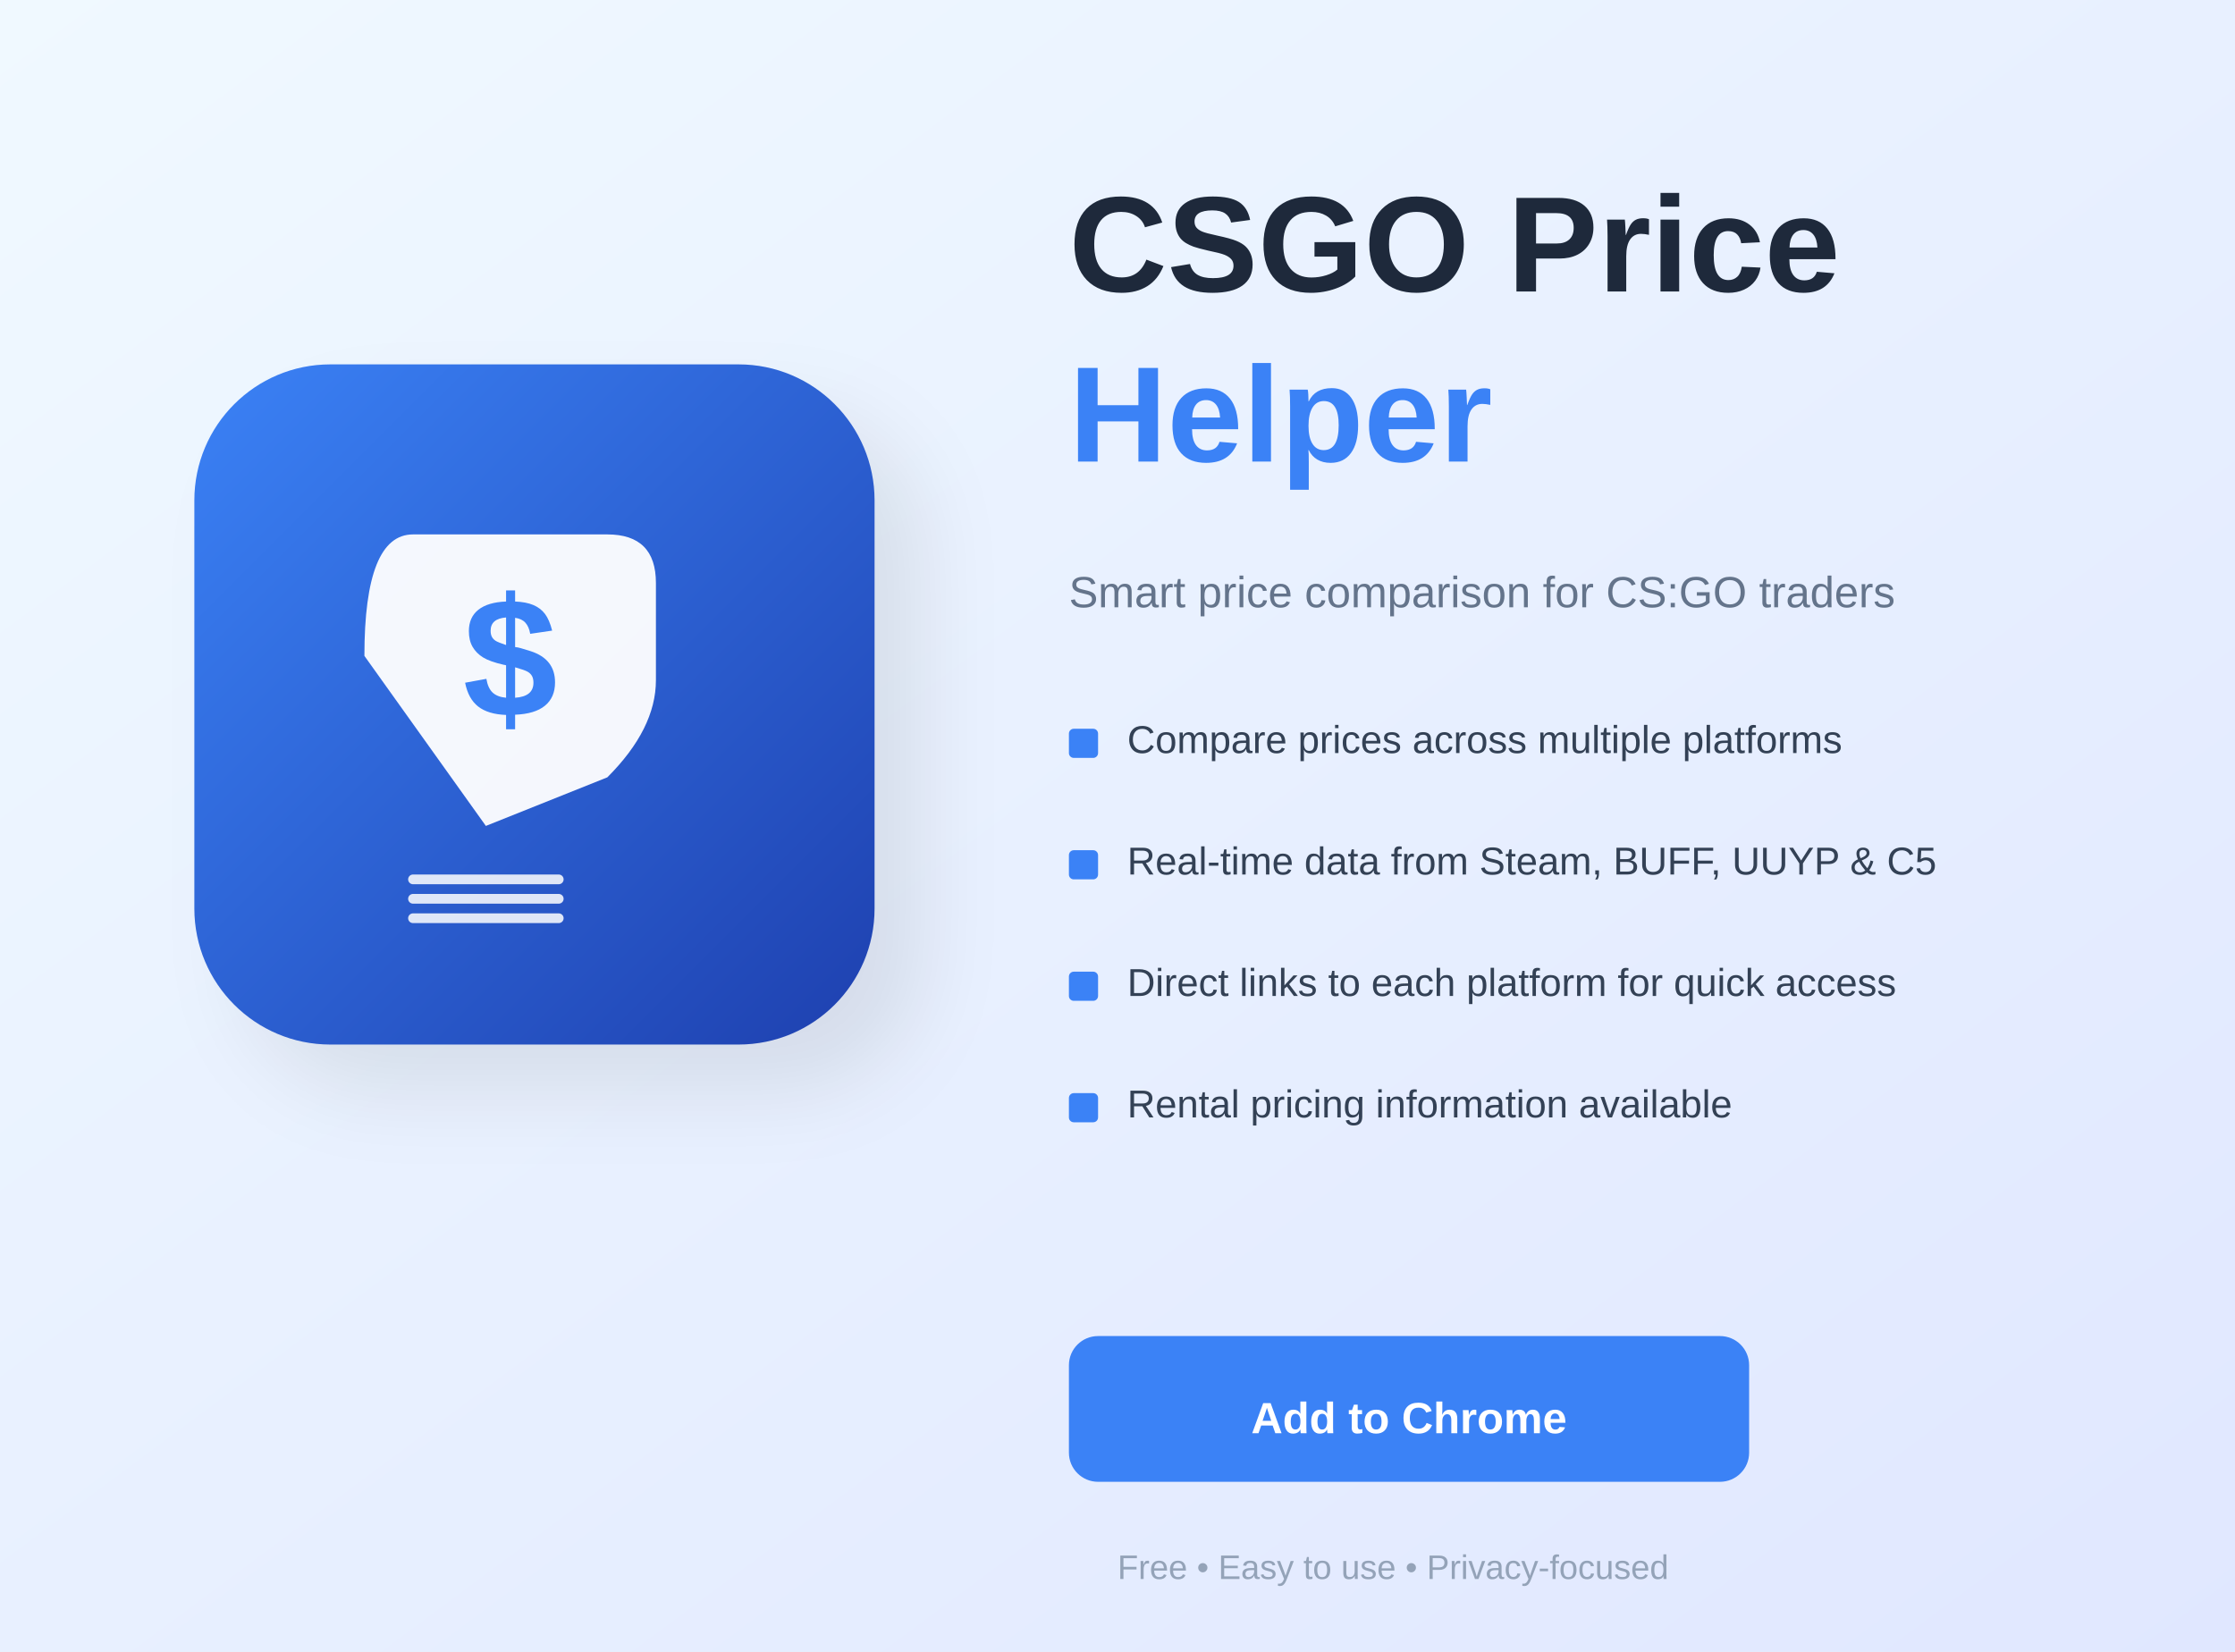
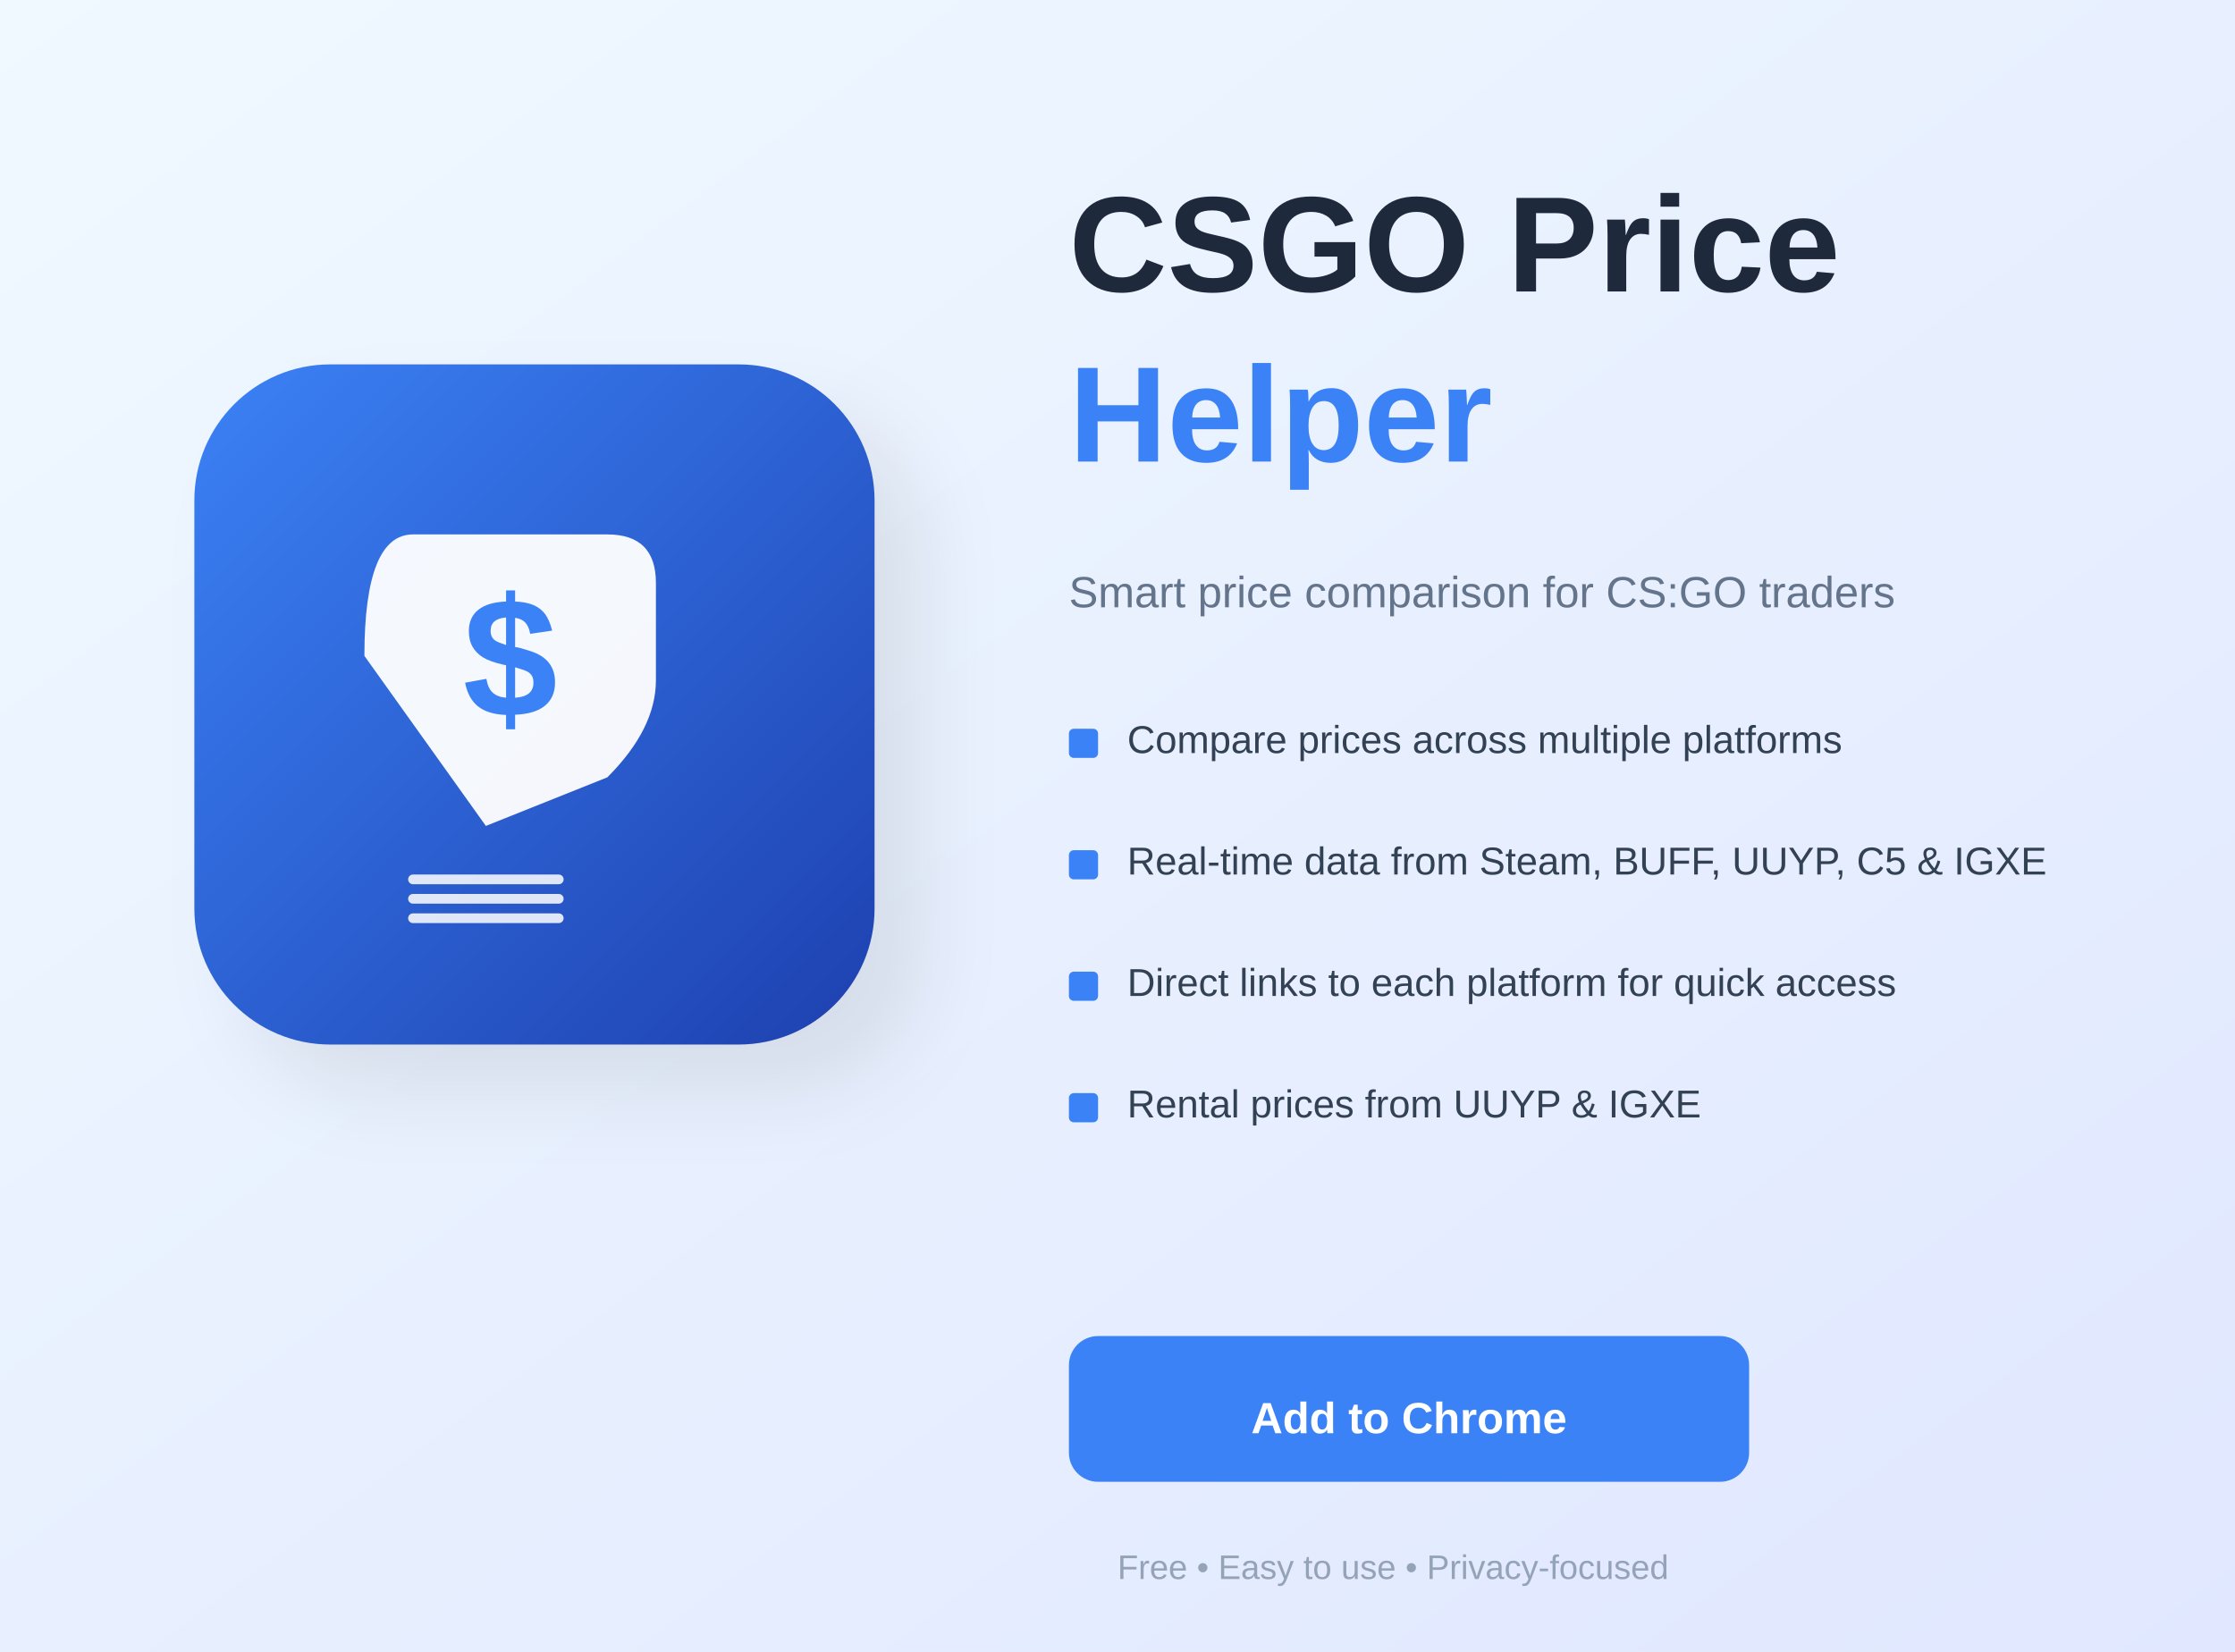
<svg xmlns="http://www.w3.org/2000/svg" viewBox="0 0 920 680">
  <defs>
    <linearGradient id="mainGrad" x1="0%" y1="0%" x2="100%" y2="100%">
      <stop offset="0%" style="stop-color:#F0F9FF;stop-opacity:1" />
      <stop offset="100%" style="stop-color:#E0E7FF;stop-opacity:1" />
    </linearGradient>
    <linearGradient id="iconGrad" x1="0%" y1="0%" x2="100%" y2="100%">
      <stop offset="0%" style="stop-color:#3B82F6;stop-opacity:1" />
      <stop offset="100%" style="stop-color:#1E40AF;stop-opacity:1" />
    </linearGradient>
  </defs>
  <rect width="920" height="680" fill="url(#mainGrad)" />
  <g transform="translate(80, 150)">
    <rect x="20" y="20" width="280" height="280" rx="56" fill="#000" opacity="0.08" filter="blur(16)" />
    <rect width="280" height="280" fill="url(#iconGrad)" rx="56" />
    <g transform="translate(70, 70)">
      <path d="M 20 0 L 100 0 Q 120 0 120 20 L 120 60 Q 120 80 100 100 L 50 120 L 0 50 Q 0 0 20 0" fill="white" opacity="0.95" />
      <text x="60" y="75" font-family="Arial, sans-serif" font-size="70" font-weight="bold" text-anchor="middle" fill="#3B82F6">$</text>
    </g>
    <g transform="translate(120, 220)" opacity="0.85">
      <line x1="-30" y1="-8" x2="30" y2="-8" stroke="white" stroke-width="4" stroke-linecap="round" />
      <line x1="-30" y1="0" x2="30" y2="0" stroke="white" stroke-width="4" stroke-linecap="round" />
      <line x1="-30" y1="8" x2="30" y2="8" stroke="white" stroke-width="4" stroke-linecap="round" />
    </g>
  </g>
  <g transform="translate(440, 120)">
    <text x="0" y="0" font-family="Arial, sans-serif" font-size="56" font-weight="bold" fill="#1E293B">CSGO Price</text>
    <text x="0" y="70" font-family="Arial, sans-serif" font-size="56" font-weight="bold" fill="#3B82F6">Helper</text>
    <text x="0" y="130" font-family="Arial, sans-serif" font-size="18" fill="#64748B">
            Smart price comparison for CS:GO traders
        </text>
    <g transform="translate(0, 180)">
      <g>
        <rect x="0" y="0" width="12" height="12" rx="2" fill="#3B82F6" />
        <text x="24" y="10" font-family="Arial, sans-serif" font-size="16" fill="#334155">
                    Compare prices across multiple platforms
                </text>
      </g>
      <g transform="translate(0, 50)">
        <rect x="0" y="0" width="12" height="12" rx="2" fill="#3B82F6" />
        <text x="24" y="10" font-family="Arial, sans-serif" font-size="16" fill="#334155">
-                     Real-time data from Steam, BUFF, UUYP &amp; C5
+                     Real-time data from Steam, BUFF, UUYP, C5 &amp; IGXE
                </text>
      </g>
      <g transform="translate(0, 100)">
        <rect x="0" y="0" width="12" height="12" rx="2" fill="#3B82F6" />
        <text x="24" y="10" font-family="Arial, sans-serif" font-size="16" fill="#334155">
                    Direct links to each platform for quick access
                </text>
      </g>
      <g transform="translate(0, 150)">
        <rect x="0" y="0" width="12" height="12" rx="2" fill="#3B82F6" />
        <text x="24" y="10" font-family="Arial, sans-serif" font-size="16" fill="#334155">
-                     Rental pricing information available
+                     Rental prices from UUYP &amp; IGXE
                </text>
      </g>
    </g>
    <rect x="0" y="430" width="280" height="60" rx="12" fill="#3B82F6" />
    <text x="140" y="470" font-family="Arial, sans-serif" font-size="18" font-weight="bold" text-anchor="middle" fill="white">Add to Chrome</text>
  </g>
  <text x="460" y="650" font-family="Arial, sans-serif" font-size="14" fill="#94A3B8">
        Free • Easy to use • Privacy-focused
    </text>
</svg>
